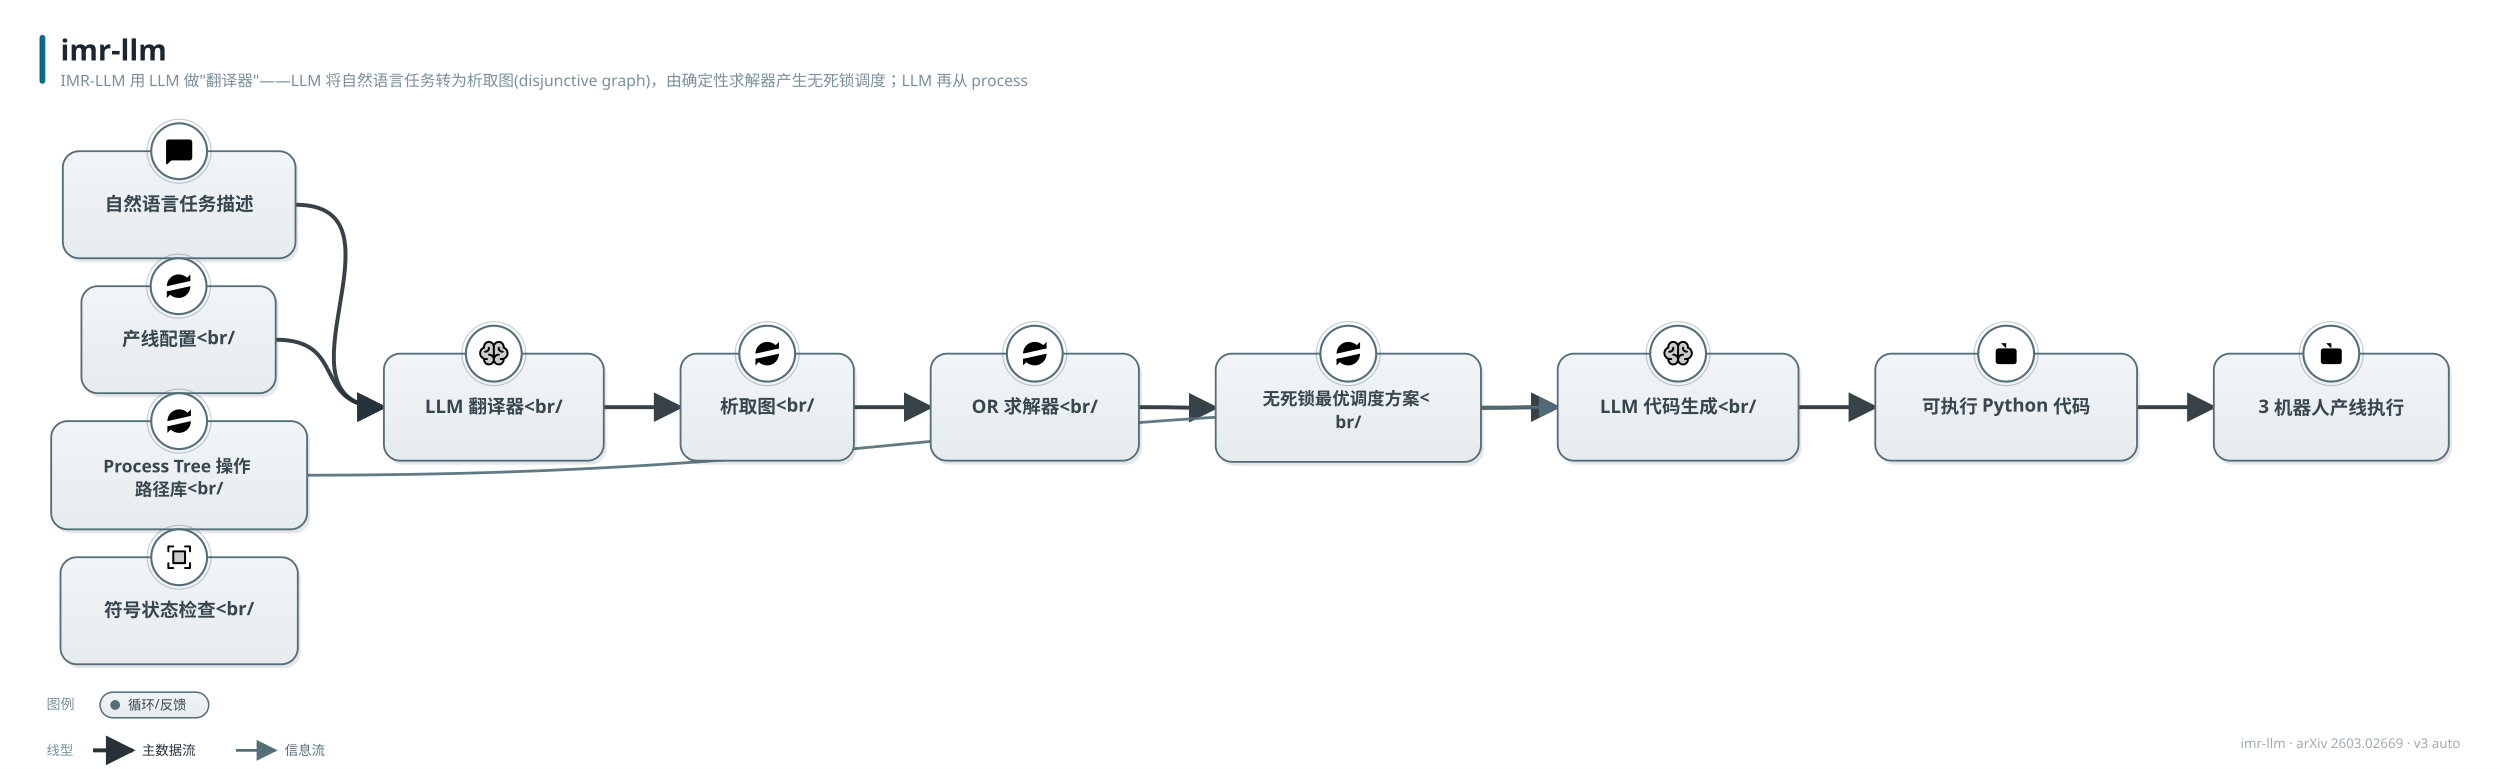
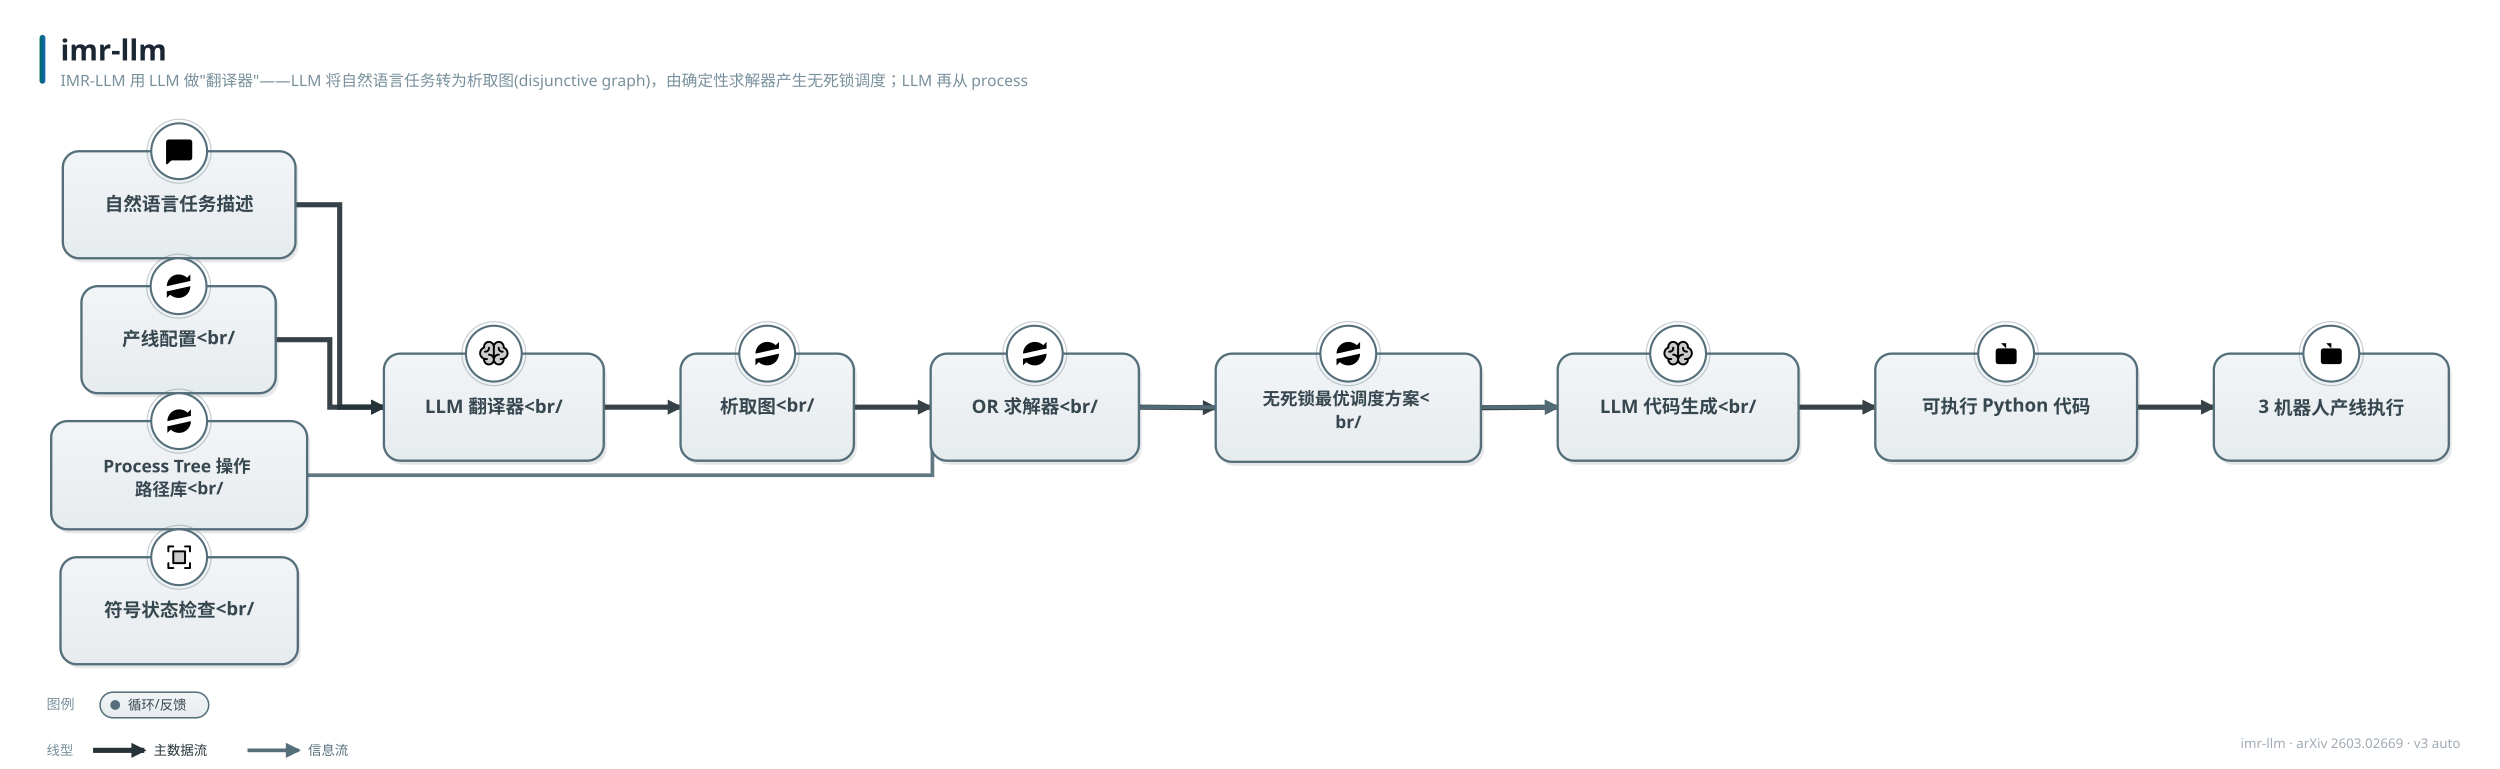
<svg xmlns="http://www.w3.org/2000/svg" width="2149" height="661" viewBox="0 0 2149 661" font-family="'PingFang SC','Hiragino Sans GB','Microsoft YaHei','Segoe UI',sans-serif">
  <style>text{font-family:'PingFang SC','Hiragino Sans GB','Microsoft YaHei','Segoe UI',sans-serif;} .lbl{font-weight:700;}</style>
  <defs>
    <linearGradient id="g-data" x1="0" y1="0" x2="0" y2="1">
      <stop offset="0" stop-color="#f1f9f1" />
      <stop offset="1" stop-color="#e2f0e2" />
    </linearGradient>
    <linearGradient id="g-frozen" x1="0" y1="0" x2="0" y2="1">
      <stop offset="0" stop-color="#f0f7fe" />
      <stop offset="1" stop-color="#dcecfb" />
    </linearGradient>
    <linearGradient id="g-train" x1="0" y1="0" x2="0" y2="1">
      <stop offset="0" stop-color="#fff6e8" />
      <stop offset="1" stop-color="#ffedd4" />
    </linearGradient>
    <linearGradient id="g-loss" x1="0" y1="0" x2="0" y2="1">
      <stop offset="0" stop-color="#fdf0f1" />
      <stop offset="1" stop-color="#f9e0e2" />
    </linearGradient>
    <linearGradient id="g-act" x1="0" y1="0" x2="0" y2="1">
      <stop offset="0" stop-color="#f8f1fb" />
      <stop offset="1" stop-color="#f0e4f7" />
    </linearGradient>
    <linearGradient id="g-loop" x1="0" y1="0" x2="0" y2="1">
      <stop offset="0" stop-color="#f2f5f7" />
      <stop offset="1" stop-color="#e6ebee" />
    </linearGradient>
    <linearGradient id="g-env" x1="0" y1="0" x2="0" y2="1">
      <stop offset="0" stop-color="#eef8f6" />
      <stop offset="1" stop-color="#dcf0ec" />
    </linearGradient>
    <linearGradient id="g-mem" x1="0" y1="0" x2="0" y2="1">
      <stop offset="0" stop-color="#fffef0" />
      <stop offset="1" stop-color="#fdf6d8" />
    </linearGradient>
    <linearGradient id="g-reward" x1="0" y1="0" x2="0" y2="1">
      <stop offset="0" stop-color="#fdf2f7" />
      <stop offset="1" stop-color="#f9e2ed" />
    </linearGradient>
    <linearGradient id="g-key" x1="0" y1="0" x2="0" y2="1">
      <stop offset="0" stop-color="#fffaf0" />
      <stop offset="1" stop-color="#fff1d6" />
    </linearGradient>
    <linearGradient id="g-title" x1="0" y1="0" x2="1" y2="0">
      <stop offset="0" stop-color="#00695c" />
      <stop offset="1" stop-color="#1565c0" />
    </linearGradient>
-     <marker id="arr-main" viewBox="0 0 10 10" refX="9" refY="5" markerWidth="7.5" markerHeight="7.5" orient="auto-start-reverse">
+     <marker id="arr-main" viewBox="0 0 10 10" refX="8.5" refY="5" markerWidth="13" markerHeight="13" markerUnits="userSpaceOnUse" orient="auto-start-reverse">
      <path d="M0 0 L10 5 L0 10 z" fill="#546e7a" />
    </marker>
-     <marker id="arr-thick" viewBox="0 0 10 10" refX="9" refY="5" markerWidth="7.5" markerHeight="7.5" orient="auto-start-reverse">
+     <marker id="arr-thick" viewBox="0 0 10 10" refX="8.5" refY="5" markerWidth="13" markerHeight="13" markerUnits="userSpaceOnUse" orient="auto-start-reverse">
      <path d="M0 0 L10 5 L0 10 z" fill="#263238" />
    </marker>
-     <marker id="arr-thin" viewBox="0 0 10 10" refX="9" refY="5" markerWidth="7.5" markerHeight="7.5" orient="auto-start-reverse">
+     <marker id="arr-thin" viewBox="0 0 10 10" refX="8.5" refY="5" markerWidth="13" markerHeight="13" markerUnits="userSpaceOnUse" orient="auto-start-reverse">
      <path d="M0 0 L10 5 L0 10 z" fill="#9fb0bb" />
    </marker>
-     <marker id="arr-fb" viewBox="0 0 10 10" refX="9" refY="5" markerWidth="7.5" markerHeight="7.5" orient="auto-start-reverse">
+     <marker id="arr-fb" viewBox="0 0 10 10" refX="8.5" refY="5" markerWidth="13" markerHeight="13" markerUnits="userSpaceOnUse" orient="auto-start-reverse">
      <path d="M0 0 L10 5 L0 10 z" fill="#1565c0" />
    </marker>
-     <marker id="arr-loss" viewBox="0 0 10 10" refX="9" refY="5" markerWidth="7.5" markerHeight="7.5" orient="auto-start-reverse">
+     <marker id="arr-loss" viewBox="0 0 10 10" refX="8.5" refY="5" markerWidth="13" markerHeight="13" markerUnits="userSpaceOnUse" orient="auto-start-reverse">
      <path d="M0 0 L10 5 L0 10 z" fill="#c62828" />
    </marker>
  </defs>
  <rect width="2149" height="661" fill="#ffffff" />
  <rect x="34" y="30" width="5" height="42" rx="2.5" fill="url(#g-title)" />
  <text x="52" y="52" font-size="25" font-weight="800" fill="#1a2733">imr-llm</text>
  <text x="52" y="74" font-size="13.5" fill="#78909c">IMR-LLM 用 LLM 做"翻译器"——LLM 将自然语言任务转为析取图(disjunctive graph)，由确定性求解器产生无死锁调度；LLM 再从 process </text>
  <text x="2115" y="643" font-size="11.5" fill="#a0aab4" text-anchor="end">imr-llm · arXiv 2603.02669 · v3 auto</text>
-   <path d="M 254.0 176.0 C 359.0 176.0, 225.0 350.0, 330.0 350.0" fill="none" stroke="#263238" stroke-width="3.4" marker-end="url(#arr-thick)" opacity="0.92" />
-   <path d="M 237.0 292.0 C 300.4 292.0, 266.6 350.0, 330.0 350.0" fill="none" stroke="#263238" stroke-width="3.4" marker-end="url(#arr-thick)" opacity="0.92" />
-   <path d="M 519.0 350.0 C 565.0 350.0, 539.0 350.0, 585.0 350.0" fill="none" stroke="#263238" stroke-width="3.4" marker-end="url(#arr-thick)" opacity="0.92" />
-   <path d="M 734.0 350.0 C 780.0 350.0, 754.0 350.0, 800.0 350.0" fill="none" stroke="#263238" stroke-width="3.4" marker-end="url(#arr-thick)" opacity="0.92" />
-   <path d="M 979.0 350.0 C 1025.0 350.0, 999.0 350.5, 1045.0 350.5" fill="none" stroke="#263238" stroke-width="3.4" marker-end="url(#arr-thick)" opacity="0.92" />
-   <path d="M 1273.0 350.5 C 1319.0 350.5, 1293.0 350.0, 1339.0 350.0" fill="none" stroke="#263238" stroke-width="3.4" marker-end="url(#arr-thick)" opacity="0.92" />
-   <path d="M 264.0 408.5 C 740.1 408.5, 862.9 350.0, 1339.0 350.0" fill="none" stroke="#546e7a" stroke-width="2.4" marker-end="url(#arr-main)" opacity="0.92" />
-   <path d="M 1546.0 350.0 C 1592.0 350.0, 1566.0 350.0, 1612.0 350.0" fill="none" stroke="#263238" stroke-width="3.4" marker-end="url(#arr-thick)" opacity="0.92" />
-   <path d="M 1837.0 350.0 C 1883.0 350.0, 1857.0 350.0, 1903.0 350.0" fill="none" stroke="#263238" stroke-width="3.4" marker-end="url(#arr-thick)" opacity="0.92" />
+   <path d="M 254.0 176.0 L 292.0 176.0 L 292.0 350.0 L 330.0 350.0" fill="none" stroke="#263238" stroke-width="4.4" marker-end="url(#arr-thick)" opacity="0.92" />
+   <path d="M 237.0 292.0 L 283.5 292.0 L 283.5 350.0 L 330.0 350.0" fill="none" stroke="#263238" stroke-width="4.4" marker-end="url(#arr-thick)" opacity="0.92" />
+   <path d="M 519.0 350.0 L 585.0 350.0" fill="none" stroke="#263238" stroke-width="4.4" marker-end="url(#arr-thick)" opacity="0.92" />
+   <path d="M 734.0 350.0 L 800.0 350.0" fill="none" stroke="#263238" stroke-width="4.4" marker-end="url(#arr-thick)" opacity="0.92" />
+   <path d="M 979.0 350.0 L 1045.0 350.5" fill="none" stroke="#263238" stroke-width="4.4" marker-end="url(#arr-thick)" opacity="0.92" />
+   <path d="M 1273.0 350.5 L 1339.0 350.0" fill="none" stroke="#263238" stroke-width="4.4" marker-end="url(#arr-thick)" opacity="0.92" />
+   <path d="M 264.0 408.5 L 801.5 408.5 L 801.5 350.0 L 1339.0 350.0" fill="none" stroke="#546e7a" stroke-width="3.2" marker-end="url(#arr-main)" opacity="0.92" />
+   <path d="M 1546.0 350.0 L 1612.0 350.0" fill="none" stroke="#263238" stroke-width="4.4" marker-end="url(#arr-thick)" opacity="0.92" />
+   <path d="M 1837.0 350.0 L 1903.0 350.0" fill="none" stroke="#263238" stroke-width="4.4" marker-end="url(#arr-thick)" opacity="0.92" />
  <rect x="56.5" y="133.5" width="200" height="92" rx="14" fill="#37474f" opacity="0.13" />
-   <rect x="54" y="130" width="200" height="92" rx="14" fill="url(#g-loop)" stroke="#546e7a" stroke-width="1.6" />
+   <rect x="54" y="130" width="200" height="92" rx="14" fill="url(#g-loop)" stroke="#546e7a" stroke-width="2.0" />
  <circle cx="154.0" cy="130" r="24" fill="#ffffff" stroke="#546e7a" stroke-width="1.8" />
  <circle cx="154.0" cy="130" r="27.5" fill="none" stroke="#546e7a" stroke-width="1" opacity="0.35" />
  <g transform="translate(140.5,116.5) scale(1.125)">
    <path d="M22 17a2 2 0 0 1-2 2H6.828a2 2 0 0 0-1.414.586l-2.202 2.202A.71.71 0 0 1 2 21.286V5a2 2 0 0 1 2-2h16a2 2 0 0 1 2 2z" />
  </g>
  <text x="154.0" y="181" font-size="16" class="lbl" fill="#37474f" text-anchor="middle">自然语言任务描述</text>
  <rect x="72.5" y="249.5" width="167" height="92" rx="14" fill="#37474f" opacity="0.13" />
-   <rect x="70" y="246" width="167" height="92" rx="14" fill="url(#g-loop)" stroke="#546e7a" stroke-width="1.6" />
+   <rect x="70" y="246" width="167" height="92" rx="14" fill="url(#g-loop)" stroke="#546e7a" stroke-width="2.0" />
  <circle cx="153.5" cy="246" r="24" fill="#ffffff" stroke="#546e7a" stroke-width="1.8" />
  <circle cx="153.5" cy="246" r="27.5" fill="none" stroke="#546e7a" stroke-width="1" opacity="0.35" />
  <g transform="translate(140.0,232.5) scale(1.125)">
    <path d="M3 12a9 9 0 0 1 9-9 9.75 9.75 0 0 1 6.74 2.74L21 8" />
    <path d="M21 3v5h-5" />
    <path d="M21 12a9 9 0 0 1-9 9 9.75 9.75 0 0 1-6.74-2.74L3 16" />
    <path d="M8 16H3v5" />
  </g>
  <text x="153.5" y="297" font-size="16" class="lbl" fill="#37474f" text-anchor="middle">产线配置&lt;br/</text>
  <rect x="332.5" y="307.5" width="189" height="92" rx="14" fill="#37474f" opacity="0.13" />
-   <rect x="330" y="304" width="189" height="92" rx="14" fill="url(#g-loop)" stroke="#546e7a" stroke-width="1.6" />
+   <rect x="330" y="304" width="189" height="92" rx="14" fill="url(#g-loop)" stroke="#546e7a" stroke-width="2.0" />
  <circle cx="424.5" cy="304" r="24" fill="#ffffff" stroke="#546e7a" stroke-width="1.8" />
  <circle cx="424.5" cy="304" r="27.5" fill="none" stroke="#546e7a" stroke-width="1" opacity="0.35" />
  <g transform="translate(411.0,290.5) scale(0.1055)">
    <path d="M240,124a48,48,0,0,1-32,45.27h0V176a40,40,0,0,1-80,0,40,40,0,0,1-80,0v-6.73h0a48,48,0,0,1,0-90.54V72a40,40,0,0,1,80,0,40,40,0,0,1,80,0v6.73A48,48,0,0,1,240,124Z" opacity="0.2" />
    <path d="M248,124a56.11,56.11,0,0,0-32-50.61V72a48,48,0,0,0-88-26.49A48,48,0,0,0,40,72v1.39a56,56,0,0,0,0,101.2V176a48,48,0,0,0,88,26.49A48,48,0,0,0,216,176v-1.41A56.09,56.09,0,0,0,248,124ZM88,208a32,32,0,0,1-31.81-28.56A55.87,55.87,0,0,0,64,180h8a8,8,0,0,0,0-16H64A40,40,0,0,1,50.67,86.27,8,8,0,0,0,56,78.73V72a32,32,0,0,1,64,0v68.26A47.8,47.8,0,0,0,88,128a8,8,0,0,0,0,16,32,32,0,0,1,0,64Zm104-44h-8a8,8,0,0,0,0,16h8a55.87,55.87,0,0,0,7.81-.56A32,32,0,1,1,168,144a8,8,0,0,0,0-16,47.8,47.8,0,0,0-32,12.26V72a32,32,0,0,1,64,0v6.73a8,8,0,0,0,5.33,7.54A40,40,0,0,1,192,164Zm16-52a8,8,0,0,1-8,8h-4a36,36,0,0,1-36-36V80a8,8,0,0,1,16,0v4a20,20,0,0,0,20,20h4A8,8,0,0,1,208,112ZM60,120H56a8,8,0,0,1,0-16h4A20,20,0,0,0,80,84V80a8,8,0,0,1,16,0v4A36,36,0,0,1,60,120Z" />
  </g>
  <text x="424.5" y="355" font-size="16" class="lbl" fill="#37474f" text-anchor="middle">LLM 翻译器&lt;br/</text>
  <rect x="587.5" y="307.5" width="149" height="92" rx="14" fill="#37474f" opacity="0.13" />
-   <rect x="585" y="304" width="149" height="92" rx="14" fill="url(#g-loop)" stroke="#546e7a" stroke-width="1.6" />
+   <rect x="585" y="304" width="149" height="92" rx="14" fill="url(#g-loop)" stroke="#546e7a" stroke-width="2.0" />
  <circle cx="659.5" cy="304" r="24" fill="#ffffff" stroke="#546e7a" stroke-width="1.8" />
  <circle cx="659.5" cy="304" r="27.5" fill="none" stroke="#546e7a" stroke-width="1" opacity="0.35" />
  <g transform="translate(646.0,290.5) scale(1.125)">
    <path d="M3 12a9 9 0 0 1 9-9 9.75 9.75 0 0 1 6.74 2.74L21 8" />
    <path d="M21 3v5h-5" />
    <path d="M21 12a9 9 0 0 1-9 9 9.75 9.75 0 0 1-6.74-2.74L3 16" />
    <path d="M8 16H3v5" />
  </g>
  <text x="659.5" y="355" font-size="16" class="lbl" fill="#37474f" text-anchor="middle">析取图&lt;br/</text>
  <rect x="802.5" y="307.5" width="179" height="92" rx="14" fill="#37474f" opacity="0.13" />
-   <rect x="800" y="304" width="179" height="92" rx="14" fill="url(#g-loop)" stroke="#546e7a" stroke-width="1.6" />
+   <rect x="800" y="304" width="179" height="92" rx="14" fill="url(#g-loop)" stroke="#546e7a" stroke-width="2.0" />
  <circle cx="889.5" cy="304" r="24" fill="#ffffff" stroke="#546e7a" stroke-width="1.8" />
  <circle cx="889.5" cy="304" r="27.5" fill="none" stroke="#546e7a" stroke-width="1" opacity="0.35" />
  <g transform="translate(876.0,290.5) scale(1.125)">
    <path d="M3 12a9 9 0 0 1 9-9 9.75 9.75 0 0 1 6.74 2.74L21 8" />
    <path d="M21 3v5h-5" />
    <path d="M21 12a9 9 0 0 1-9 9 9.75 9.75 0 0 1-6.74-2.74L3 16" />
    <path d="M8 16H3v5" />
  </g>
  <text x="889.5" y="355" font-size="16" class="lbl" fill="#37474f" text-anchor="middle">OR 求解器&lt;br/</text>
  <rect x="1047.5" y="307.5" width="228" height="93" rx="14" fill="#37474f" opacity="0.13" />
-   <rect x="1045" y="304" width="228" height="93" rx="14" fill="url(#g-loop)" stroke="#546e7a" stroke-width="1.6" />
+   <rect x="1045" y="304" width="228" height="93" rx="14" fill="url(#g-loop)" stroke="#546e7a" stroke-width="2.0" />
  <circle cx="1159.0" cy="304" r="24" fill="#ffffff" stroke="#546e7a" stroke-width="1.8" />
  <circle cx="1159.0" cy="304" r="27.5" fill="none" stroke="#546e7a" stroke-width="1" opacity="0.35" />
  <g transform="translate(1145.5,290.5) scale(1.125)">
    <path d="M3 12a9 9 0 0 1 9-9 9.75 9.75 0 0 1 6.74 2.74L21 8" />
    <path d="M21 3v5h-5" />
    <path d="M21 12a9 9 0 0 1-9 9 9.75 9.75 0 0 1-6.74-2.74L3 16" />
    <path d="M8 16H3v5" />
  </g>
  <text x="1159.0" y="348" font-size="15" class="lbl" fill="#37474f" text-anchor="middle">
    <tspan x="1159.0" dy="0">无死锁最优调度方案&lt;</tspan>
    <tspan x="1159.0" dy="20">br/</tspan>
  </text>
  <rect x="46.5" y="365.5" width="220" height="93" rx="14" fill="#37474f" opacity="0.13" />
-   <rect x="44" y="362" width="220" height="93" rx="14" fill="url(#g-loop)" stroke="#546e7a" stroke-width="1.6" />
+   <rect x="44" y="362" width="220" height="93" rx="14" fill="url(#g-loop)" stroke="#546e7a" stroke-width="2.0" />
  <circle cx="154.0" cy="362" r="24" fill="#ffffff" stroke="#546e7a" stroke-width="1.8" />
  <circle cx="154.0" cy="362" r="27.5" fill="none" stroke="#546e7a" stroke-width="1" opacity="0.35" />
  <g transform="translate(140.5,348.5) scale(1.125)">
    <path d="M3 12a9 9 0 0 1 9-9 9.75 9.75 0 0 1 6.74 2.74L21 8" />
    <path d="M21 3v5h-5" />
    <path d="M21 12a9 9 0 0 1-9 9 9.75 9.75 0 0 1-6.74-2.74L3 16" />
    <path d="M8 16H3v5" />
  </g>
  <text x="154.0" y="406" font-size="15" class="lbl" fill="#37474f" text-anchor="middle">
    <tspan x="154.0" dy="0">Process Tree 操作</tspan>
    <tspan x="154.0" dy="20">路径库&lt;br/</tspan>
  </text>
  <rect x="1341.5" y="307.5" width="207" height="92" rx="14" fill="#37474f" opacity="0.13" />
-   <rect x="1339" y="304" width="207" height="92" rx="14" fill="url(#g-loop)" stroke="#546e7a" stroke-width="1.6" />
+   <rect x="1339" y="304" width="207" height="92" rx="14" fill="url(#g-loop)" stroke="#546e7a" stroke-width="2.0" />
  <circle cx="1442.5" cy="304" r="24" fill="#ffffff" stroke="#546e7a" stroke-width="1.8" />
  <circle cx="1442.5" cy="304" r="27.5" fill="none" stroke="#546e7a" stroke-width="1" opacity="0.35" />
  <g transform="translate(1429.0,290.5) scale(0.1055)">
    <path d="M240,124a48,48,0,0,1-32,45.27h0V176a40,40,0,0,1-80,0,40,40,0,0,1-80,0v-6.73h0a48,48,0,0,1,0-90.54V72a40,40,0,0,1,80,0,40,40,0,0,1,80,0v6.73A48,48,0,0,1,240,124Z" opacity="0.2" />
    <path d="M248,124a56.11,56.11,0,0,0-32-50.61V72a48,48,0,0,0-88-26.49A48,48,0,0,0,40,72v1.39a56,56,0,0,0,0,101.2V176a48,48,0,0,0,88,26.49A48,48,0,0,0,216,176v-1.41A56.09,56.09,0,0,0,248,124ZM88,208a32,32,0,0,1-31.81-28.56A55.87,55.87,0,0,0,64,180h8a8,8,0,0,0,0-16H64A40,40,0,0,1,50.67,86.27,8,8,0,0,0,56,78.73V72a32,32,0,0,1,64,0v68.26A47.8,47.8,0,0,0,88,128a8,8,0,0,0,0,16,32,32,0,0,1,0,64Zm104-44h-8a8,8,0,0,0,0,16h8a55.87,55.87,0,0,0,7.81-.56A32,32,0,1,1,168,144a8,8,0,0,0,0-16,47.8,47.8,0,0,0-32,12.26V72a32,32,0,0,1,64,0v6.73a8,8,0,0,0,5.33,7.54A40,40,0,0,1,192,164Zm16-52a8,8,0,0,1-8,8h-4a36,36,0,0,1-36-36V80a8,8,0,0,1,16,0v4a20,20,0,0,0,20,20h4A8,8,0,0,1,208,112ZM60,120H56a8,8,0,0,1,0-16h4A20,20,0,0,0,80,84V80a8,8,0,0,1,16,0v4A36,36,0,0,1,60,120Z" />
  </g>
  <text x="1442.5" y="355" font-size="16" class="lbl" fill="#37474f" text-anchor="middle">LLM 代码生成&lt;br/</text>
  <rect x="1614.5" y="307.5" width="225" height="92" rx="14" fill="#37474f" opacity="0.13" />
-   <rect x="1612" y="304" width="225" height="92" rx="14" fill="url(#g-loop)" stroke="#546e7a" stroke-width="1.6" />
+   <rect x="1612" y="304" width="225" height="92" rx="14" fill="url(#g-loop)" stroke="#546e7a" stroke-width="2.0" />
  <circle cx="1724.5" cy="304" r="24" fill="#ffffff" stroke="#546e7a" stroke-width="1.8" />
  <circle cx="1724.5" cy="304" r="27.5" fill="none" stroke="#546e7a" stroke-width="1" opacity="0.35" />
  <g transform="translate(1711.0,290.5) scale(1.125)">
    <path d="M12 8V4H8" />
    <rect width="16" height="12" x="4" y="8" rx="2" />
    <path d="M2 14h2" />
    <path d="M20 14h2" />
    <path d="M15 13v2" />
    <path d="M9 13v2" />
  </g>
  <text x="1724.5" y="355" font-size="16" class="lbl" fill="#37474f" text-anchor="middle">可执行 Python 代码</text>
  <rect x="1905.5" y="307.5" width="202" height="92" rx="14" fill="#37474f" opacity="0.13" />
-   <rect x="1903" y="304" width="202" height="92" rx="14" fill="url(#g-loop)" stroke="#546e7a" stroke-width="1.6" />
+   <rect x="1903" y="304" width="202" height="92" rx="14" fill="url(#g-loop)" stroke="#546e7a" stroke-width="2.0" />
  <circle cx="2004.0" cy="304" r="24" fill="#ffffff" stroke="#546e7a" stroke-width="1.8" />
  <circle cx="2004.0" cy="304" r="27.5" fill="none" stroke="#546e7a" stroke-width="1" opacity="0.35" />
  <g transform="translate(1990.5,290.5) scale(1.125)">
    <path d="M12 8V4H8" />
    <rect width="16" height="12" x="4" y="8" rx="2" />
    <path d="M2 14h2" />
    <path d="M20 14h2" />
    <path d="M15 13v2" />
    <path d="M9 13v2" />
  </g>
  <text x="2004.0" y="355" font-size="16" class="lbl" fill="#37474f" text-anchor="middle">3 机器人产线执行</text>
  <rect x="54.5" y="482.5" width="204" height="92" rx="14" fill="#37474f" opacity="0.13" />
-   <rect x="52" y="479" width="204" height="92" rx="14" fill="url(#g-loop)" stroke="#546e7a" stroke-width="1.6" />
+   <rect x="52" y="479" width="204" height="92" rx="14" fill="url(#g-loop)" stroke="#546e7a" stroke-width="2.0" />
  <circle cx="154.0" cy="479" r="24" fill="#ffffff" stroke="#546e7a" stroke-width="1.8" />
  <circle cx="154.0" cy="479" r="27.5" fill="none" stroke="#546e7a" stroke-width="1" opacity="0.35" />
  <g transform="translate(140.5,465.5) scale(0.1055)">
    <path d="M176,80v96H80V80Z" opacity="0.2" />
    <path d="M224,40V80a8,8,0,0,1-16,0V48H176a8,8,0,0,1,0-16h40A8,8,0,0,1,224,40ZM80,208H48V176a8,8,0,0,0-16,0v40a8,8,0,0,0,8,8H80a8,8,0,0,0,0-16Zm136-40a8,8,0,0,0-8,8v32H176a8,8,0,0,0,0,16h40a8,8,0,0,0,8-8V176A8,8,0,0,0,216,168ZM40,88a8,8,0,0,0,8-8V48H80a8,8,0,0,0,0-16H40a8,8,0,0,0-8,8V80A8,8,0,0,0,40,88ZM80,72h96a8,8,0,0,1,8,8v96a8,8,0,0,1-8,8H80a8,8,0,0,1-8-8V80A8,8,0,0,1,80,72Zm8,96h80V88H88Z" />
  </g>
  <text x="154.0" y="530" font-size="16" class="lbl" fill="#37474f" text-anchor="middle">符号状态检查&lt;br/</text>
  <text x="40" y="609.5" font-size="12" fill="#78909c">图例</text>
  <g>
    <rect x="86" y="595" width="93.43" height="22" rx="11" fill="url(#g-loop)" stroke="#546e7a" stroke-width="1.3" />
    <circle cx="99" cy="606" r="4.2" fill="#546e7a" />
    <text x="110" y="610" font-size="11.5" fill="#37474f">循环/反馈</text>
  </g>
  <text x="40" y="649" font-size="11.5" fill="#78909c">线型</text>
  <g>
-     <path d="M 80 645 h 34" stroke="#263238" stroke-width="3.4" marker-end="url(#arr-thick)" />
-     <text x="122" y="649" font-size="11.5" fill="#263238">主数据流</text>
+     <path d="M 80 645 h 44" stroke="#263238" stroke-width="4.4" marker-end="url(#arr-thick)" />
+     <text x="132" y="649" font-size="11.5" fill="#263238">主数据流</text>
  </g>
  <g>
-     <path d="M 202.76 645 h 34" stroke="#546e7a" stroke-width="2.4" marker-end="url(#arr-main)" />
-     <text x="244.76" y="649" font-size="11.5" fill="#546e7a">信息流</text>
+     <path d="M 212.76 645 h 44" stroke="#546e7a" stroke-width="3.2" marker-end="url(#arr-main)" />
+     <text x="264.76" y="649" font-size="11.5" fill="#546e7a">信息流</text>
  </g>
</svg>
